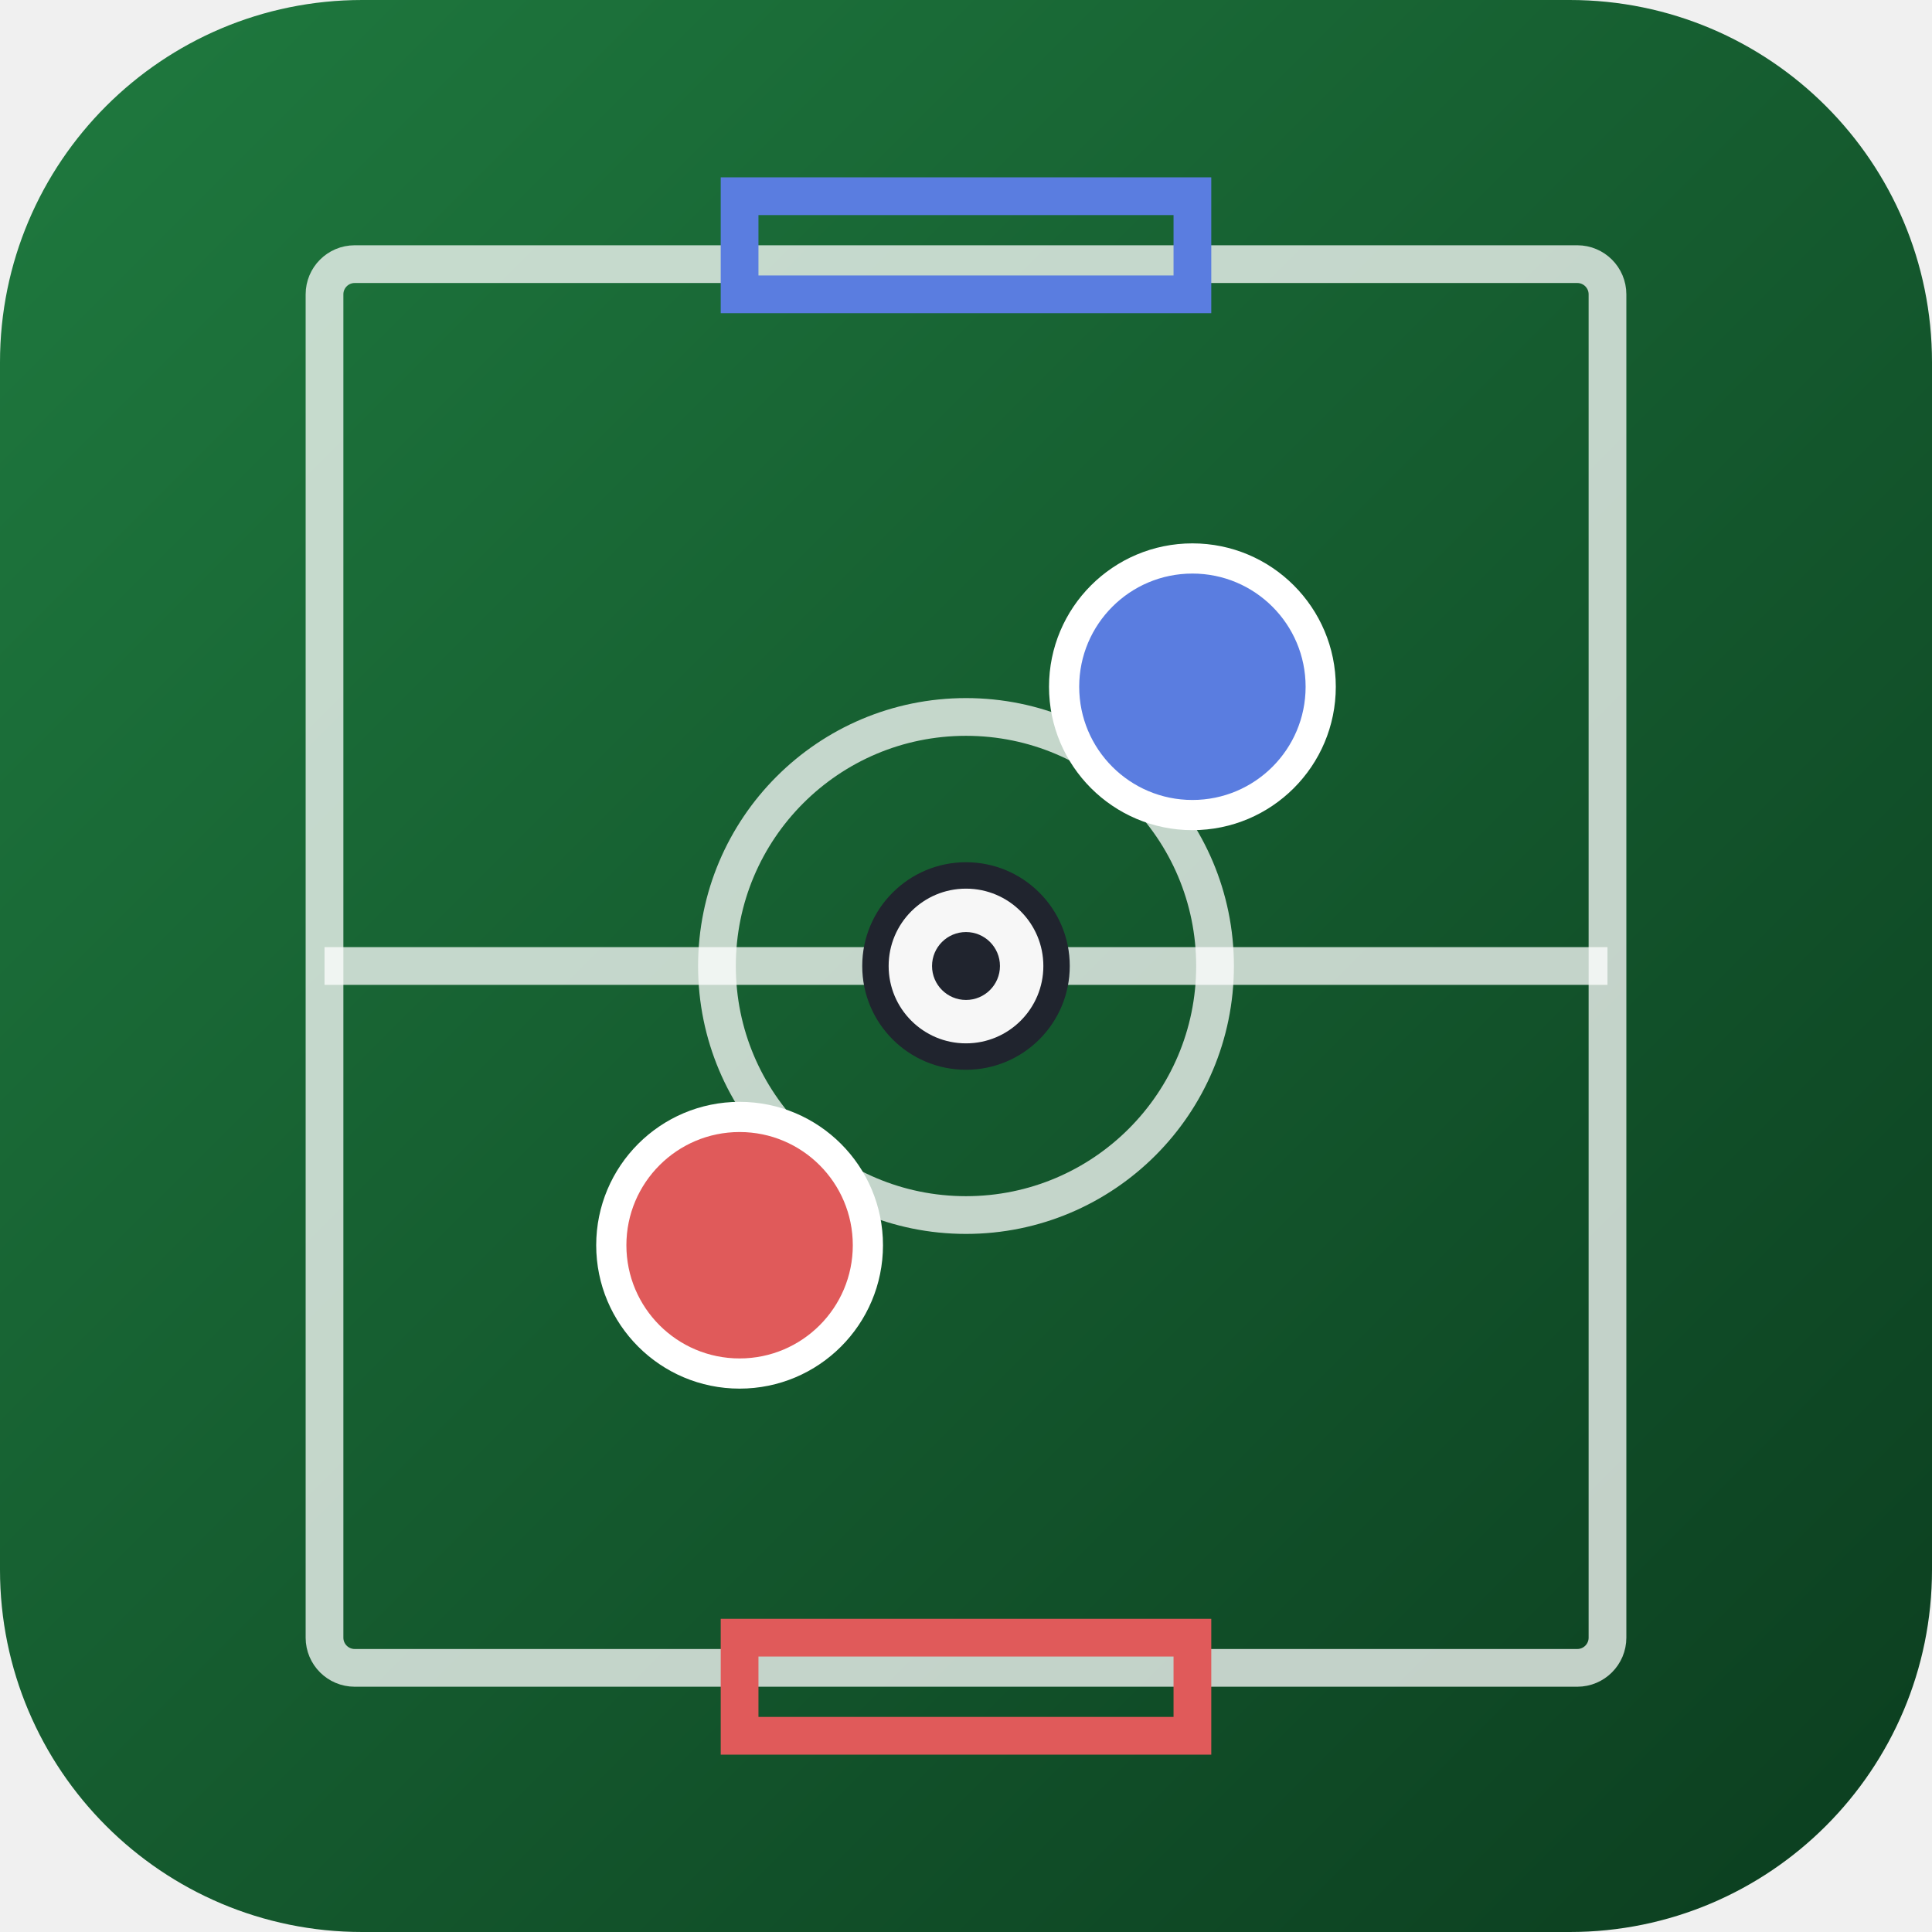
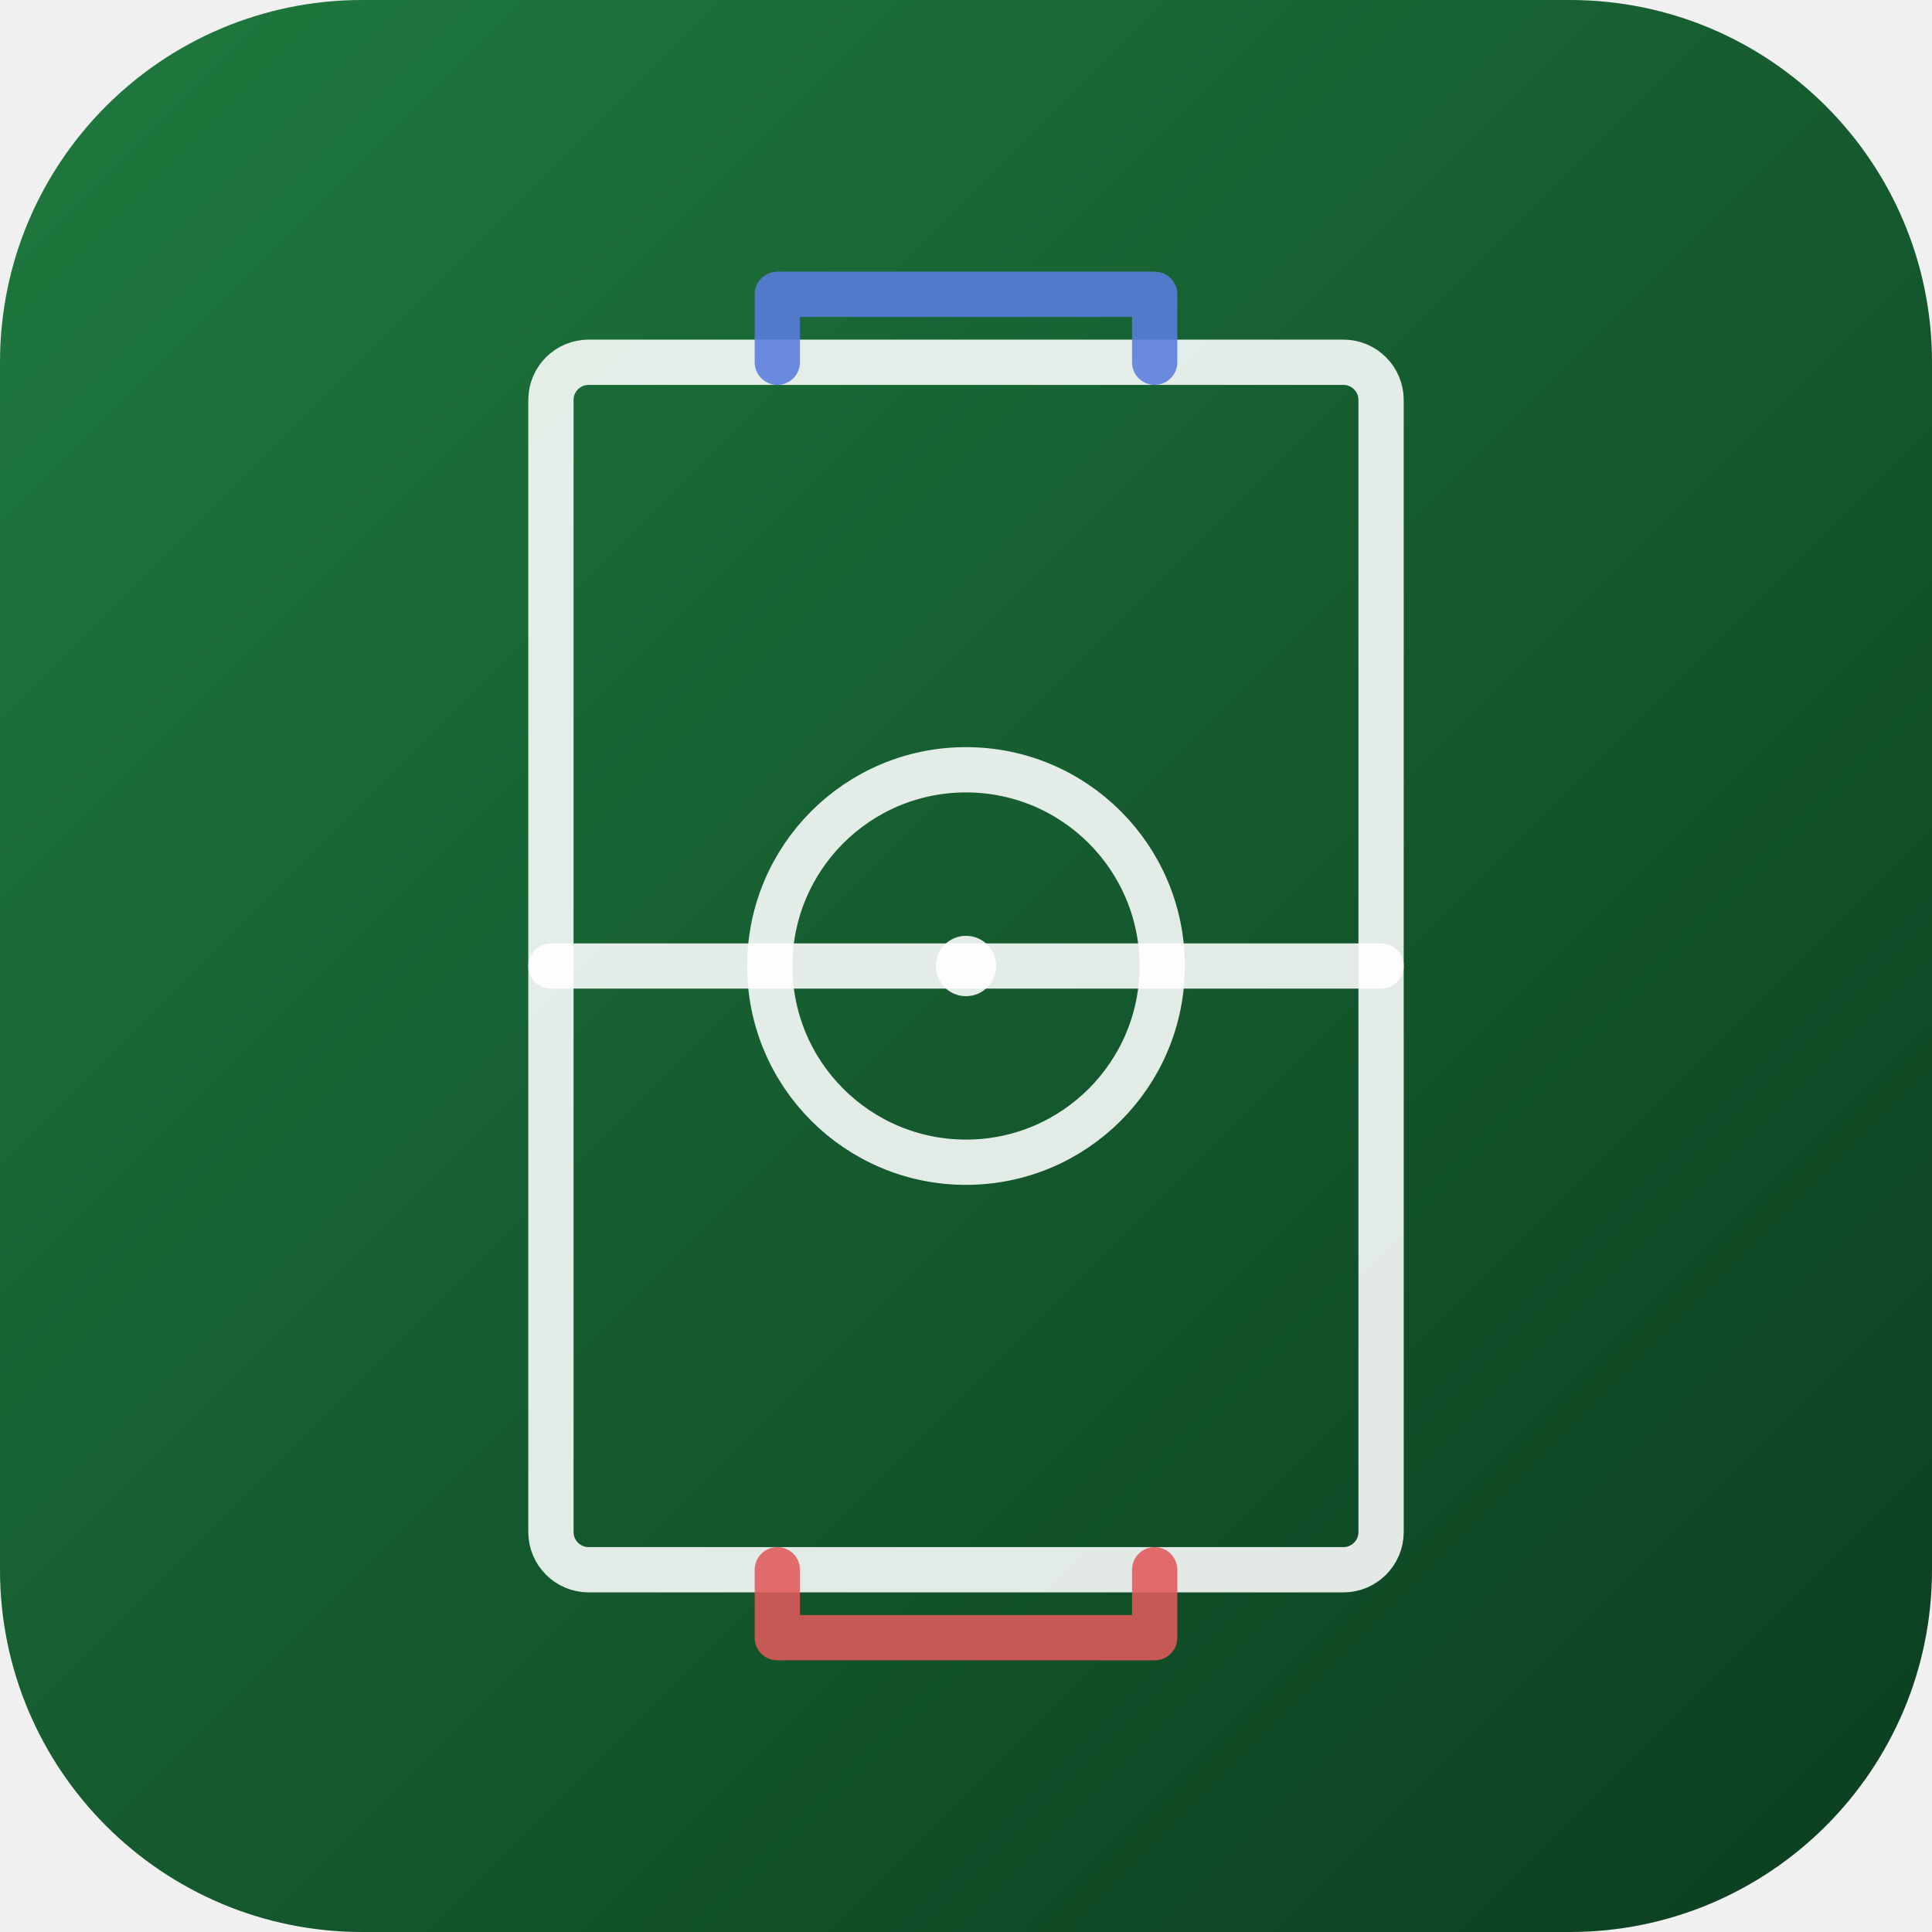
<svg xmlns="http://www.w3.org/2000/svg" viewBox="0 0 512 512" width="512" height="512">
  <defs>
    <linearGradient id="g" x1="0" y1="0" x2="1" y2="1">
      <stop offset="0" stop-color="#1f7a3f" />
      <stop offset="1" stop-color="#0b3d1f" />
    </linearGradient>
  </defs>
  <rect width="512" height="512" rx="96" fill="url(#g)" />
-   <g fill="none" stroke="#ffffff" stroke-opacity="0.75" stroke-width="10">
-     <rect x="86" y="70" width="340" height="372" rx="8" />
-     <line x1="86" y1="256" x2="426" y2="256" />
-     <circle cx="256" cy="256" r="66" />
+   <g fill="none" stroke="#ffffff" stroke-opacity="0.88" stroke-width="12" stroke-linejoin="round" stroke-linecap="round">
+     <rect x="146" y="96" width="220" height="320" rx="10" />
+     <line x1="146" y1="256" x2="366" y2="256" />
+     <circle cx="256" cy="256" r="52" />
+     <path d="M206 96 L206 78 L306 78 L306 96" stroke="#5a7de0" />
+     <path d="M206 416 L206 434 L306 434 L306 416" stroke="#e05a5a" />
  </g>
-   <rect x="196" y="52" width="120" height="26" fill="none" stroke="#5a7de0" stroke-width="10" />
-   <rect x="196" y="434" width="120" height="26" fill="none" stroke="#e05a5a" stroke-width="10" />
-   <circle cx="196" cy="330" r="34" fill="#e05a5a" stroke="#fff" stroke-width="8" />
-   <circle cx="316" cy="182" r="34" fill="#5a7de0" stroke="#fff" stroke-width="8" />
-   <circle cx="256" cy="256" r="24" fill="#f7f7f7" stroke="#20242e" stroke-width="7" />
-   <circle cx="256" cy="256" r="9" fill="#20242e" />
+   <circle cx="256" cy="256" r="8" fill="#ffffff" fill-opacity="0.88" />
</svg>
